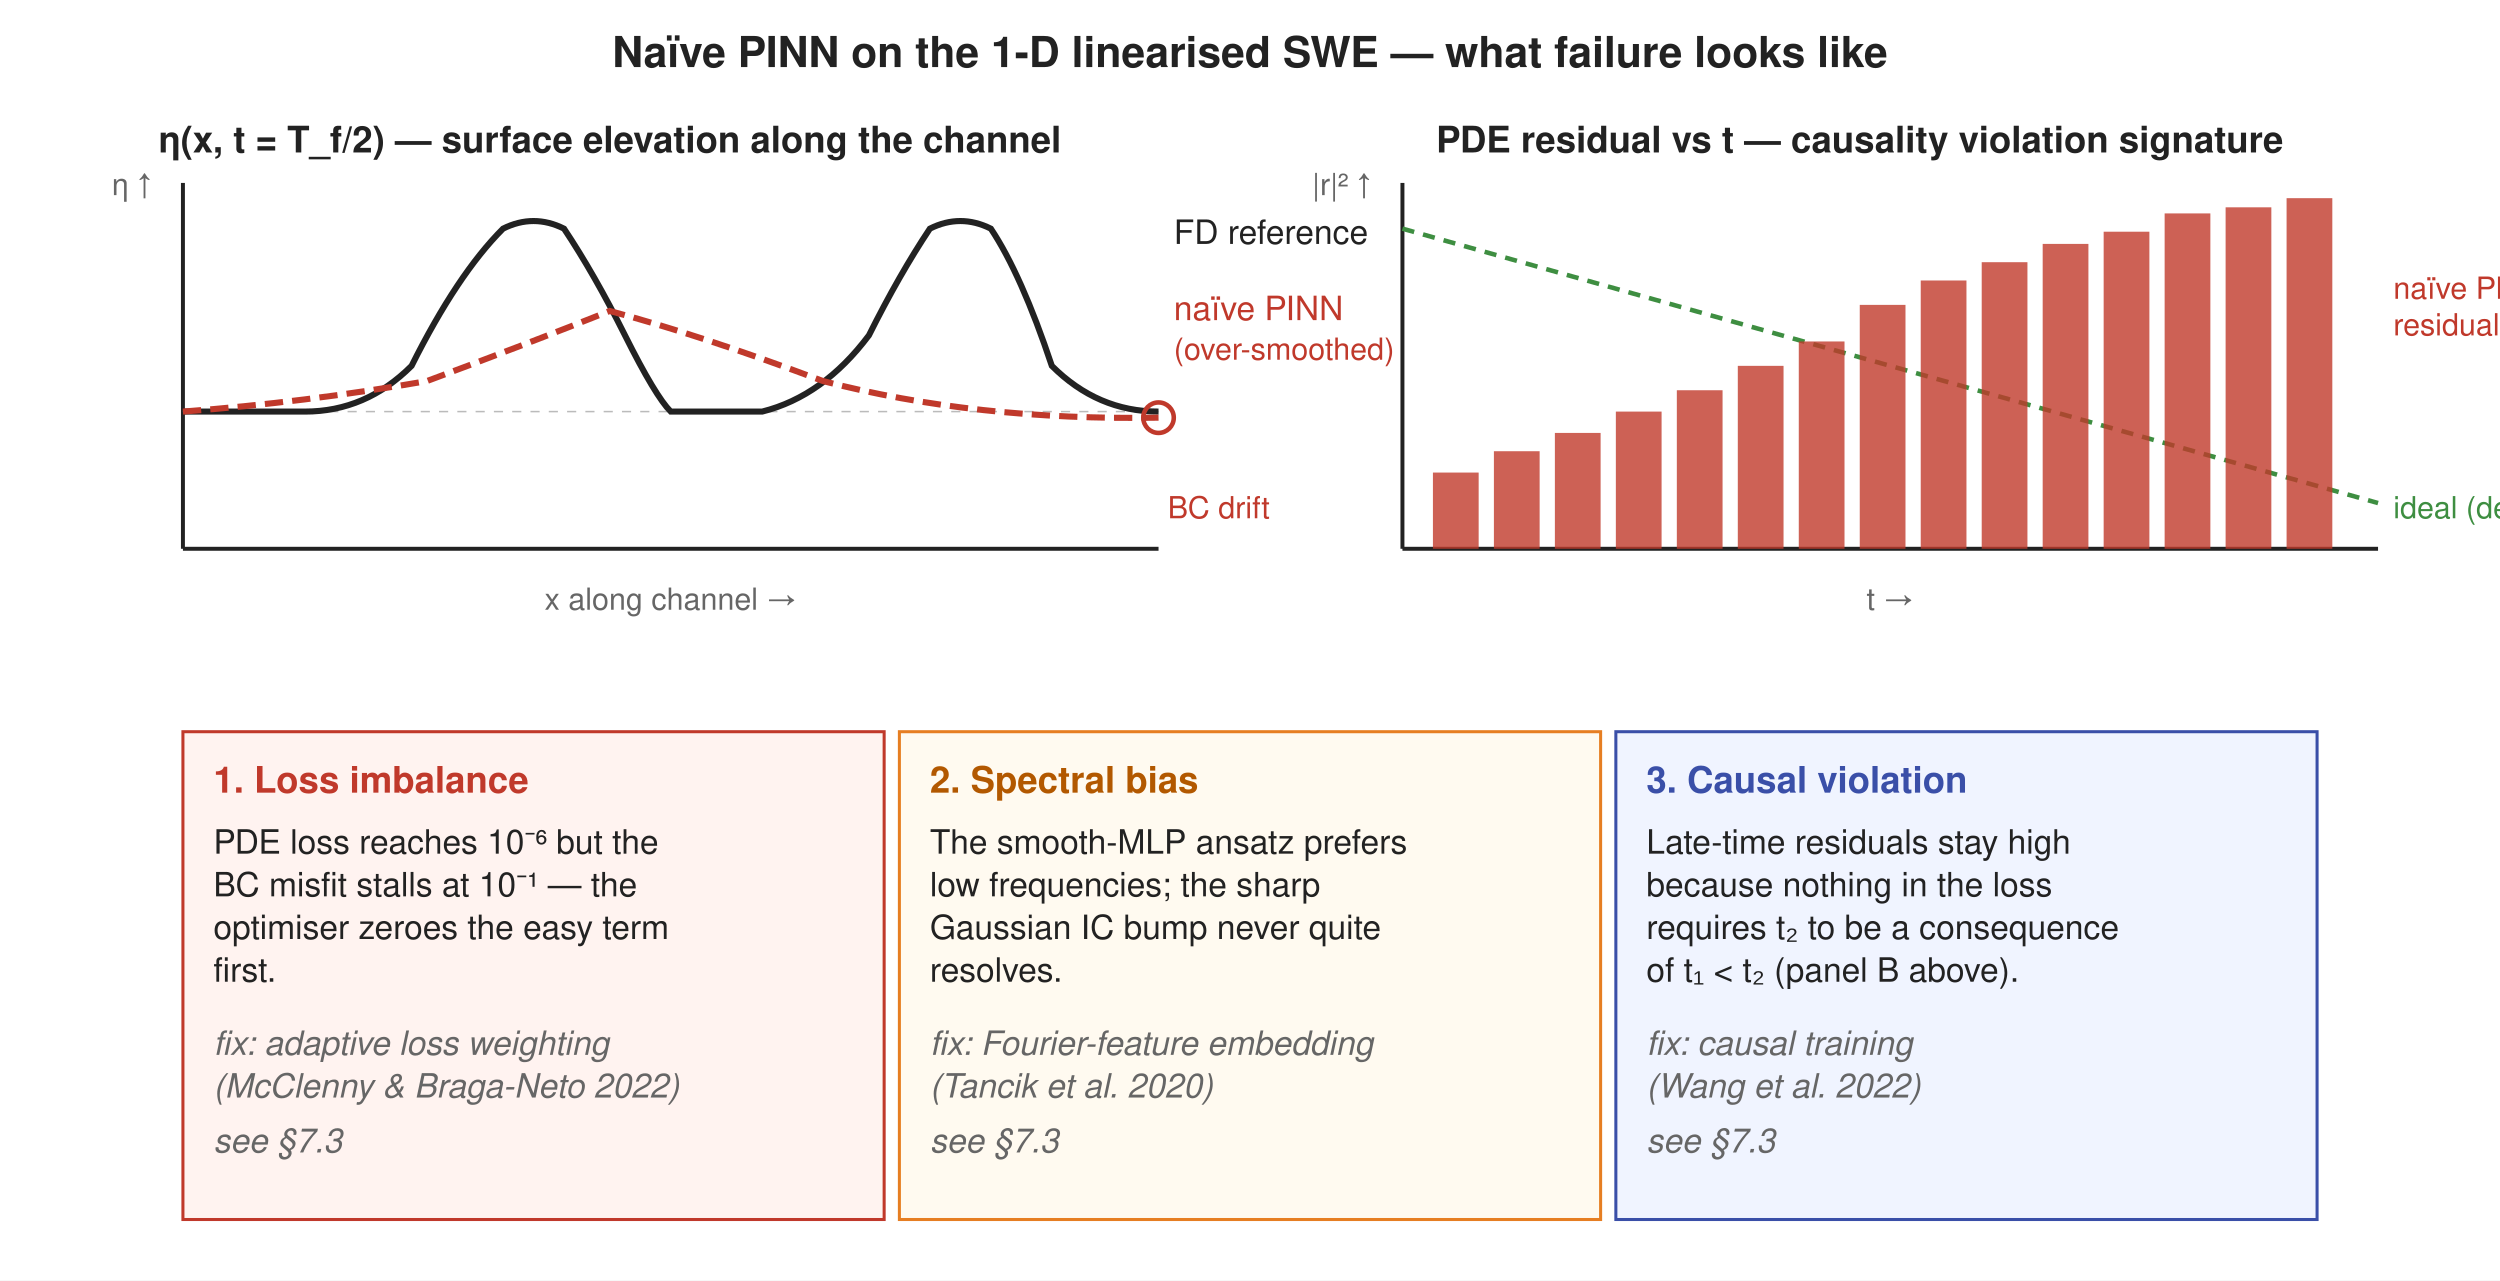
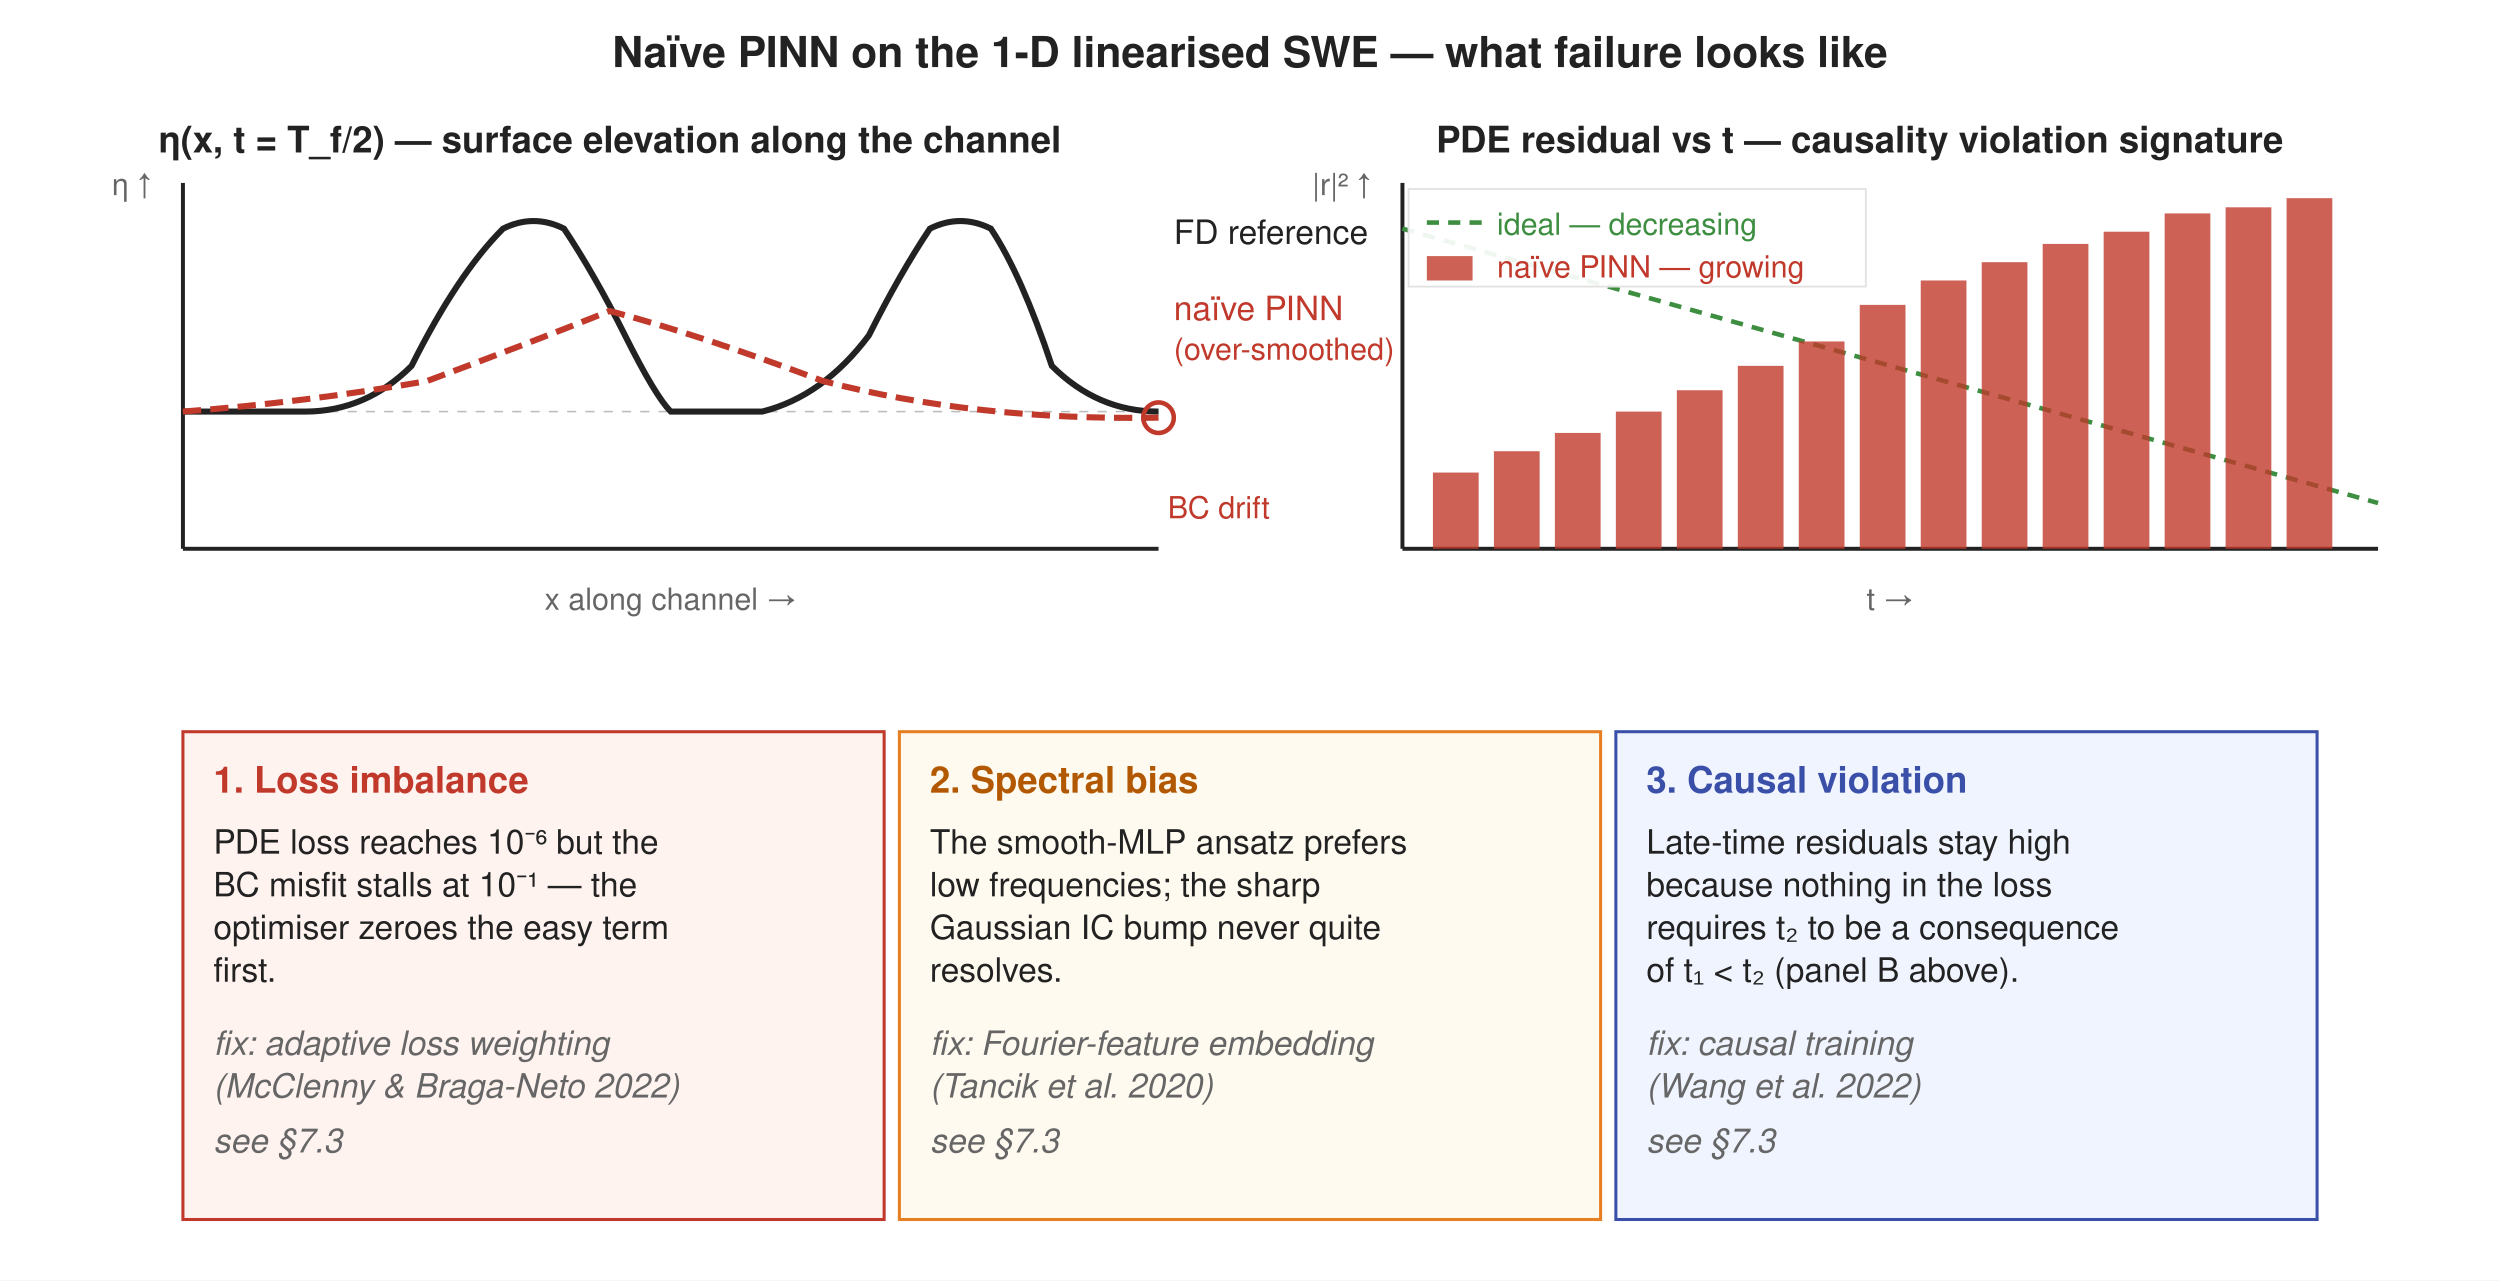
<svg xmlns="http://www.w3.org/2000/svg" viewBox="0 0 820 420" font-family="Helvetica,Arial,sans-serif" font-size="12">
  <rect width="820" height="420" fill="#ffffff" />
  <text x="410" y="22" text-anchor="middle" fill="#222" font-size="14" font-weight="bold">
    Naïve PINN on the 1-D linearised SWE — what failure looks like
  </text>
  <g>
    <text x="200" y="50" text-anchor="middle" font-weight="bold" fill="#222">η(x, t = T_f/2) — surface elevation along the channel</text>
    <line x1="60" y1="180" x2="380" y2="180" stroke="#222" stroke-width="1.3" />
    <line x1="60" y1="60" x2="60" y2="180" stroke="#222" stroke-width="1.3" />
    <line x1="60" y1="135" x2="380" y2="135" stroke="#bbb" stroke-width="0.5" stroke-dasharray="3 3" />
    <path d="M 60 135              Q 80 135 100 135              Q 120 135 135 120              Q 150 90 165 75              Q 175 70 185 75              Q 195 90 205 110              Q 215 130 220 135              Q 230 135 250 135              Q 270 130 285 110              Q 295 90 305 75              Q 315 70 325 75              Q 335 90 345 120              Q 360 135 380 135" stroke="#222" stroke-width="2" fill="none" />
    <text x="385" y="80" fill="#222" font-size="11">FD reference</text>
    <path d="M 60 135              Q 100 132 140 125              Q 175 112 200 102              Q 230 110 270 125              Q 320 138 380 137" stroke="#c0392b" stroke-width="2" stroke-dasharray="6 3" fill="none" />
    <text x="385" y="105" fill="#c0392b" font-size="11">naïve PINN</text>
    <text x="385" y="118" fill="#c0392b" font-size="10">(over-smoothed)</text>
    <circle cx="380" cy="137" r="5" fill="none" stroke="#c0392b" stroke-width="1.5" />
    <text x="383" y="170" fill="#c0392b" font-size="10" text-anchor="start">BC drift</text>
    <text x="220" y="200" text-anchor="middle" fill="#666" font-size="10">x along channel →</text>
    <text x="50" y="64" text-anchor="end" fill="#666" font-size="10">η ↑</text>
  </g>
  <g>
    <text x="610" y="50" text-anchor="middle" font-weight="bold" fill="#222">PDE residual vs t — causality violation signature</text>
    <line x1="460" y1="180" x2="780" y2="180" stroke="#222" stroke-width="1.3" />
    <line x1="460" y1="60" x2="460" y2="180" stroke="#222" stroke-width="1.3" />
    <path d="M 460 75 L 780 165" stroke="#3e8e41" stroke-width="1.5" stroke-dasharray="4 3" fill="none" />
-     <text x="785" y="170" fill="#3e8e41" font-size="10">ideal (decreasing in t)</text>
    <g fill="#c0392b" opacity="0.8">
      <rect x="470" y="155" width="15" height="25" />
      <rect x="490" y="148" width="15" height="32" />
      <rect x="510" y="142" width="15" height="38" />
      <rect x="530" y="135" width="15" height="45" />
      <rect x="550" y="128" width="15" height="52" />
      <rect x="570" y="120" width="15" height="60" />
      <rect x="590" y="112" width="15" height="68" />
      <rect x="610" y="100" width="15" height="80" />
      <rect x="630" y="92" width="15" height="88" />
      <rect x="650" y="86" width="15" height="94" />
      <rect x="670" y="80" width="15" height="100" />
      <rect x="690" y="76" width="15" height="104" />
      <rect x="710" y="70" width="15" height="110" />
      <rect x="730" y="68" width="15" height="112" />
      <rect x="750" y="65" width="15" height="115" />
    </g>
    <text x="620" y="200" text-anchor="middle" fill="#666" font-size="10">t →</text>
    <text x="450" y="64" text-anchor="end" fill="#666" font-size="10">|r|² ↑</text>
-     <text x="785" y="98" fill="#c0392b" font-size="10">naïve PINN —</text>
-     <text x="785" y="110" fill="#c0392b" font-size="10">residual grows in t</text>
+     <rect x="462" y="62" width="150" height="32" fill="#ffffff" fill-opacity="0.92" stroke="#e2e2e2" stroke-width="0.6" />
+     <line x1="468" y1="73" x2="486" y2="73" stroke="#3e8e41" stroke-width="1.5" stroke-dasharray="4 3" />
+     <text x="491" y="77" fill="#3e8e41" font-size="10">ideal — decreasing</text>
+     <rect x="468" y="84" width="15" height="8" fill="#c0392b" opacity="0.8" />
+     <text x="491" y="91" fill="#c0392b" font-size="10">naïve PINN — growing</text>
  </g>
  <g>
    <rect x="60" y="240" width="230" height="160" fill="#fff3f0" stroke="#c0392b" />
    <text x="70" y="260" font-weight="bold" fill="#c0392b">1. Loss imbalance</text>
    <text x="70" y="280" font-size="11" fill="#222">PDE loss reaches 10⁻⁶ but the</text>
    <text x="70" y="294" font-size="11" fill="#222">BC misfit stalls at 10⁻¹ — the</text>
    <text x="70" y="308" font-size="11" fill="#222">optimiser zeroes the easy term</text>
    <text x="70" y="322" font-size="11" fill="#222">first.</text>
    <text x="70" y="346" font-size="11" font-style="italic" fill="#666">fix: adaptive loss weighting</text>
    <text x="70" y="360" font-size="11" font-style="italic" fill="#666">      (McClenny &amp; Braga-Neto 2022)</text>
    <text x="70" y="378" font-size="11" font-style="italic" fill="#666">see §7.3</text>
    <rect x="295" y="240" width="230" height="160" fill="#fffaf0" stroke="#e67e22" />
    <text x="305" y="260" font-weight="bold" fill="#b25800">2. Spectral bias</text>
    <text x="305" y="280" font-size="11" fill="#222">The smooth-MLP ansatz prefers</text>
    <text x="305" y="294" font-size="11" fill="#222">low frequencies; the sharp</text>
    <text x="305" y="308" font-size="11" fill="#222">Gaussian IC bump never quite</text>
    <text x="305" y="322" font-size="11" fill="#222">resolves.</text>
    <text x="305" y="346" font-size="11" font-style="italic" fill="#666">fix: Fourier-feature embedding</text>
    <text x="305" y="360" font-size="11" font-style="italic" fill="#666">      (Tancik et al. 2020)</text>
    <text x="305" y="378" font-size="11" font-style="italic" fill="#666">see §7.3</text>
    <rect x="530" y="240" width="230" height="160" fill="#f0f4ff" stroke="#3a4fa8" />
    <text x="540" y="260" font-weight="bold" fill="#3a4fa8">3. Causal violation</text>
    <text x="540" y="280" font-size="11" fill="#222">Late-time residuals stay high</text>
    <text x="540" y="294" font-size="11" fill="#222">because nothing in the loss</text>
    <text x="540" y="308" font-size="11" fill="#222">requires t₂ to be a consequence</text>
    <text x="540" y="322" font-size="11" fill="#222">of t₁ &lt; t₂  (panel B above).</text>
    <text x="540" y="346" font-size="11" font-style="italic" fill="#666">fix: causal training</text>
    <text x="540" y="360" font-size="11" font-style="italic" fill="#666">      (Wang et al. 2022)</text>
    <text x="540" y="378" font-size="11" font-style="italic" fill="#666">see §7.3</text>
  </g>
</svg>
